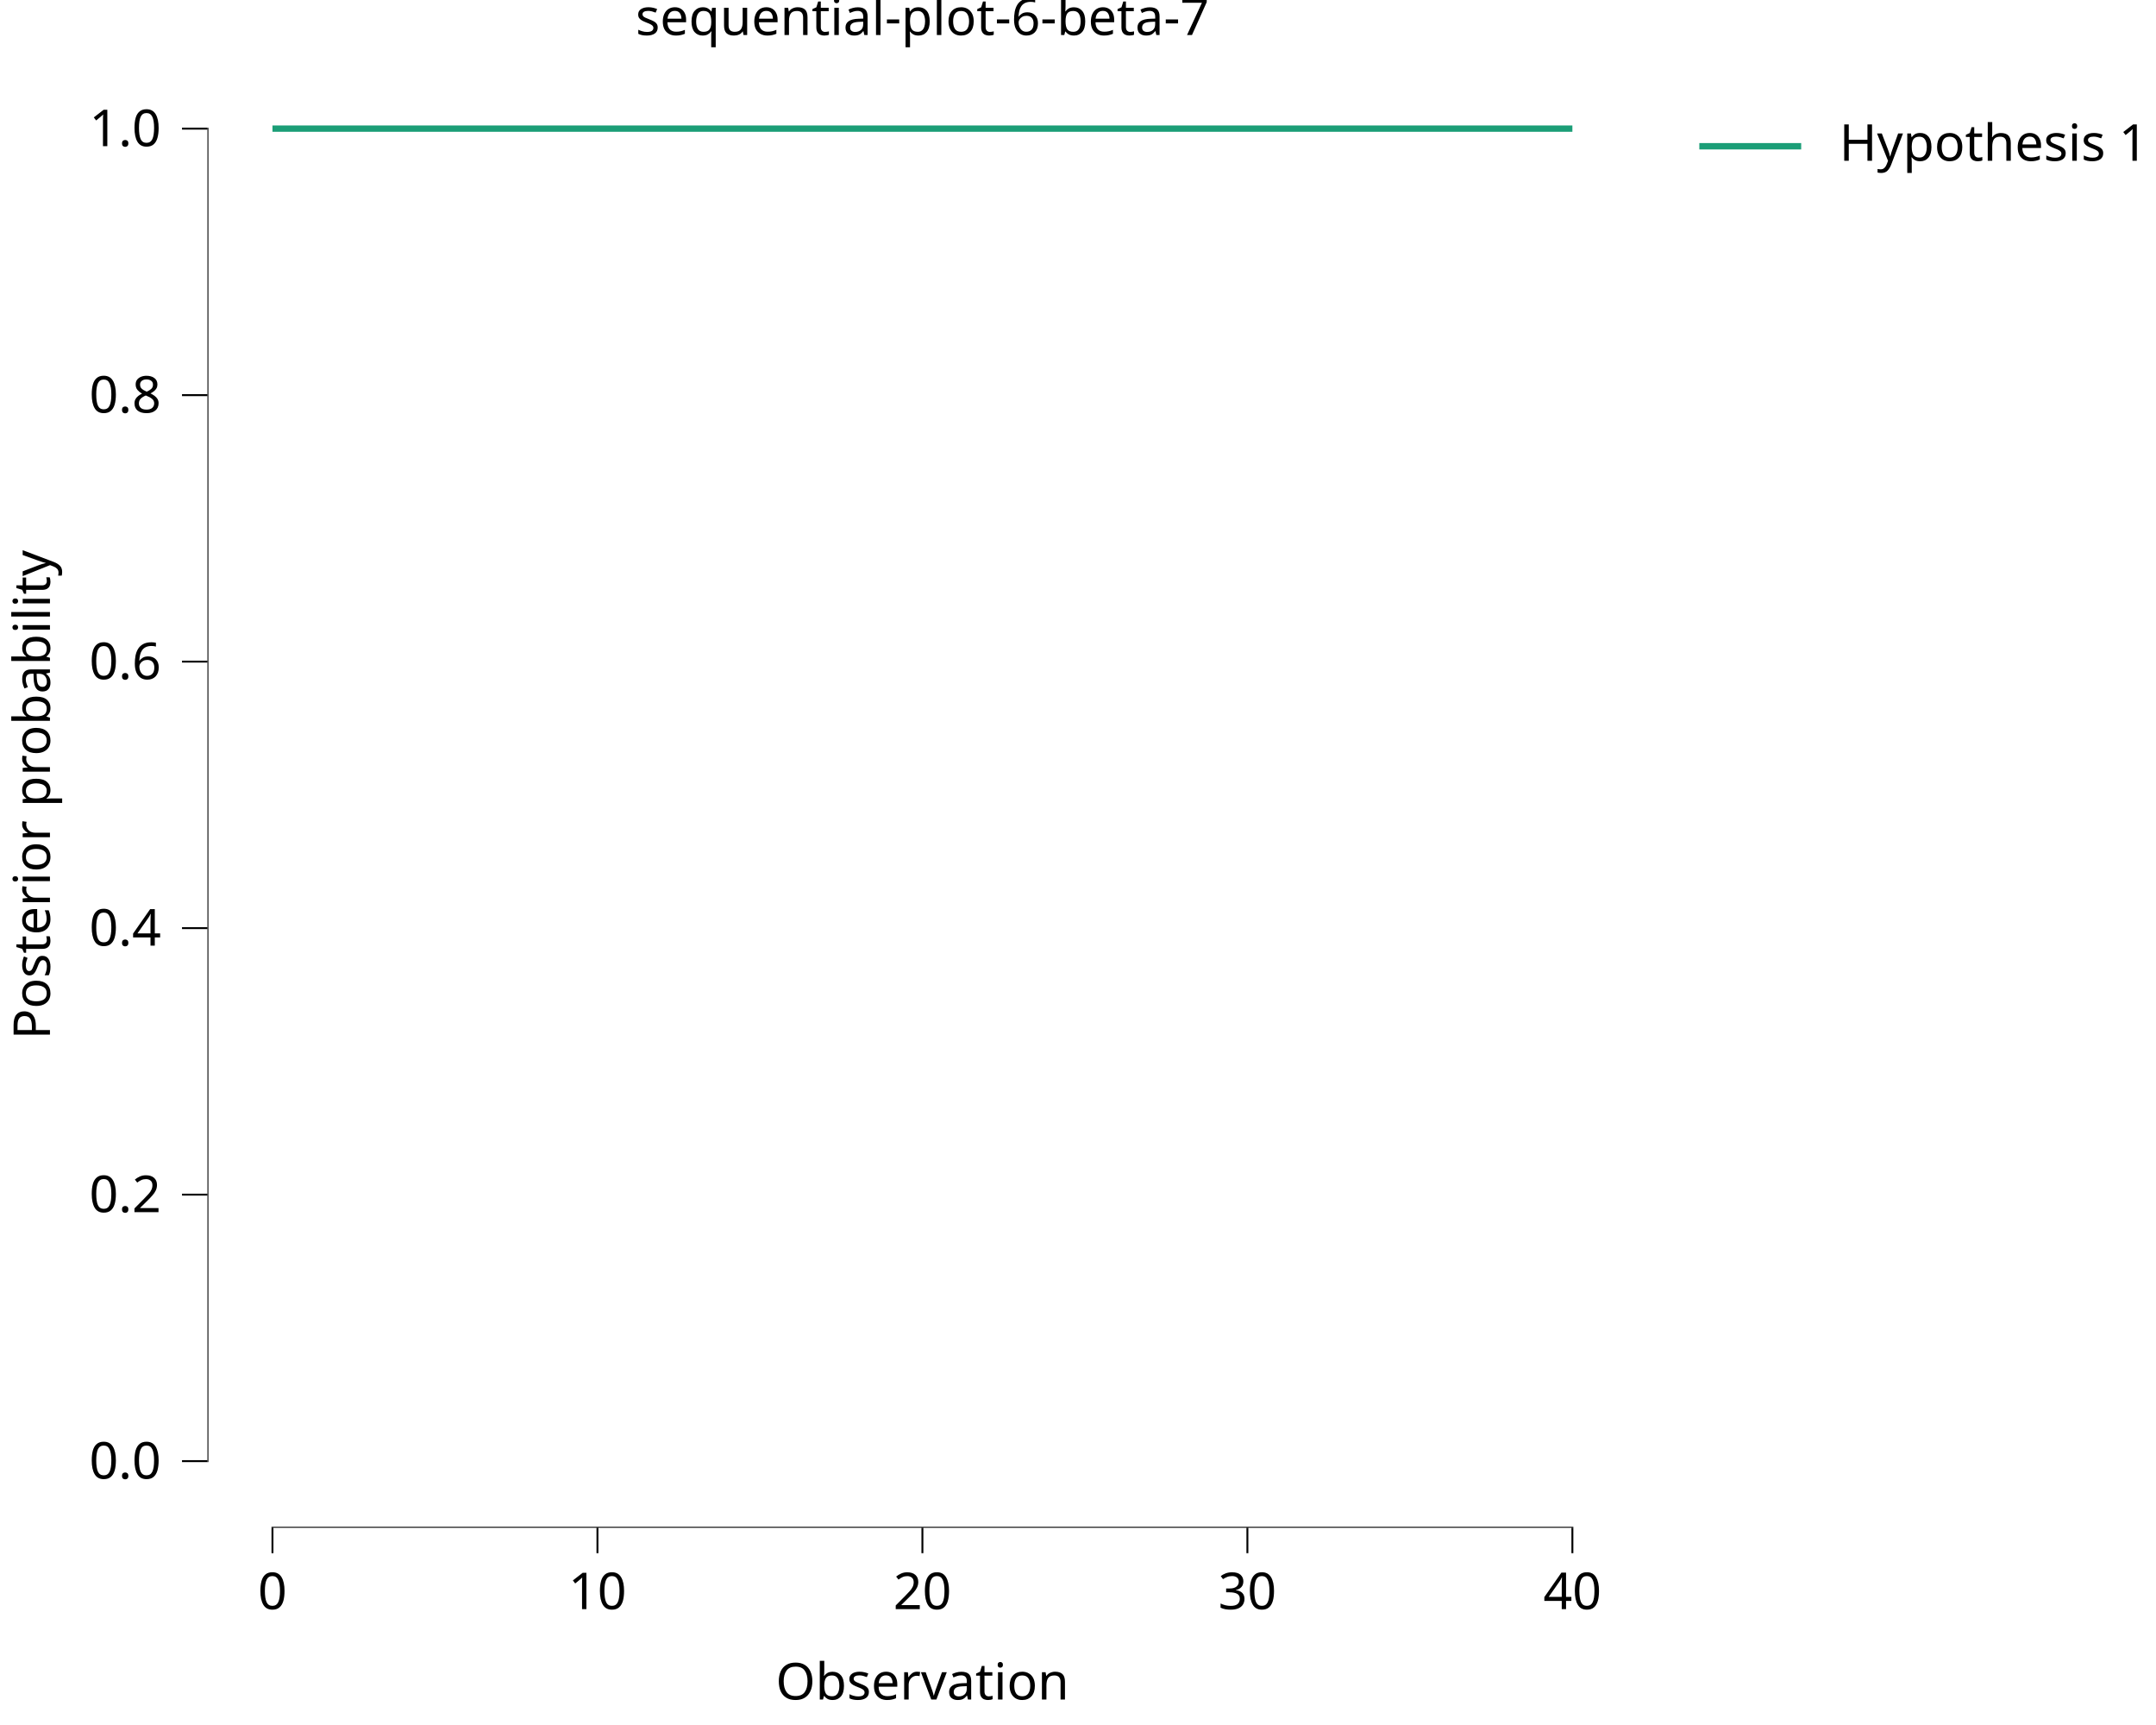
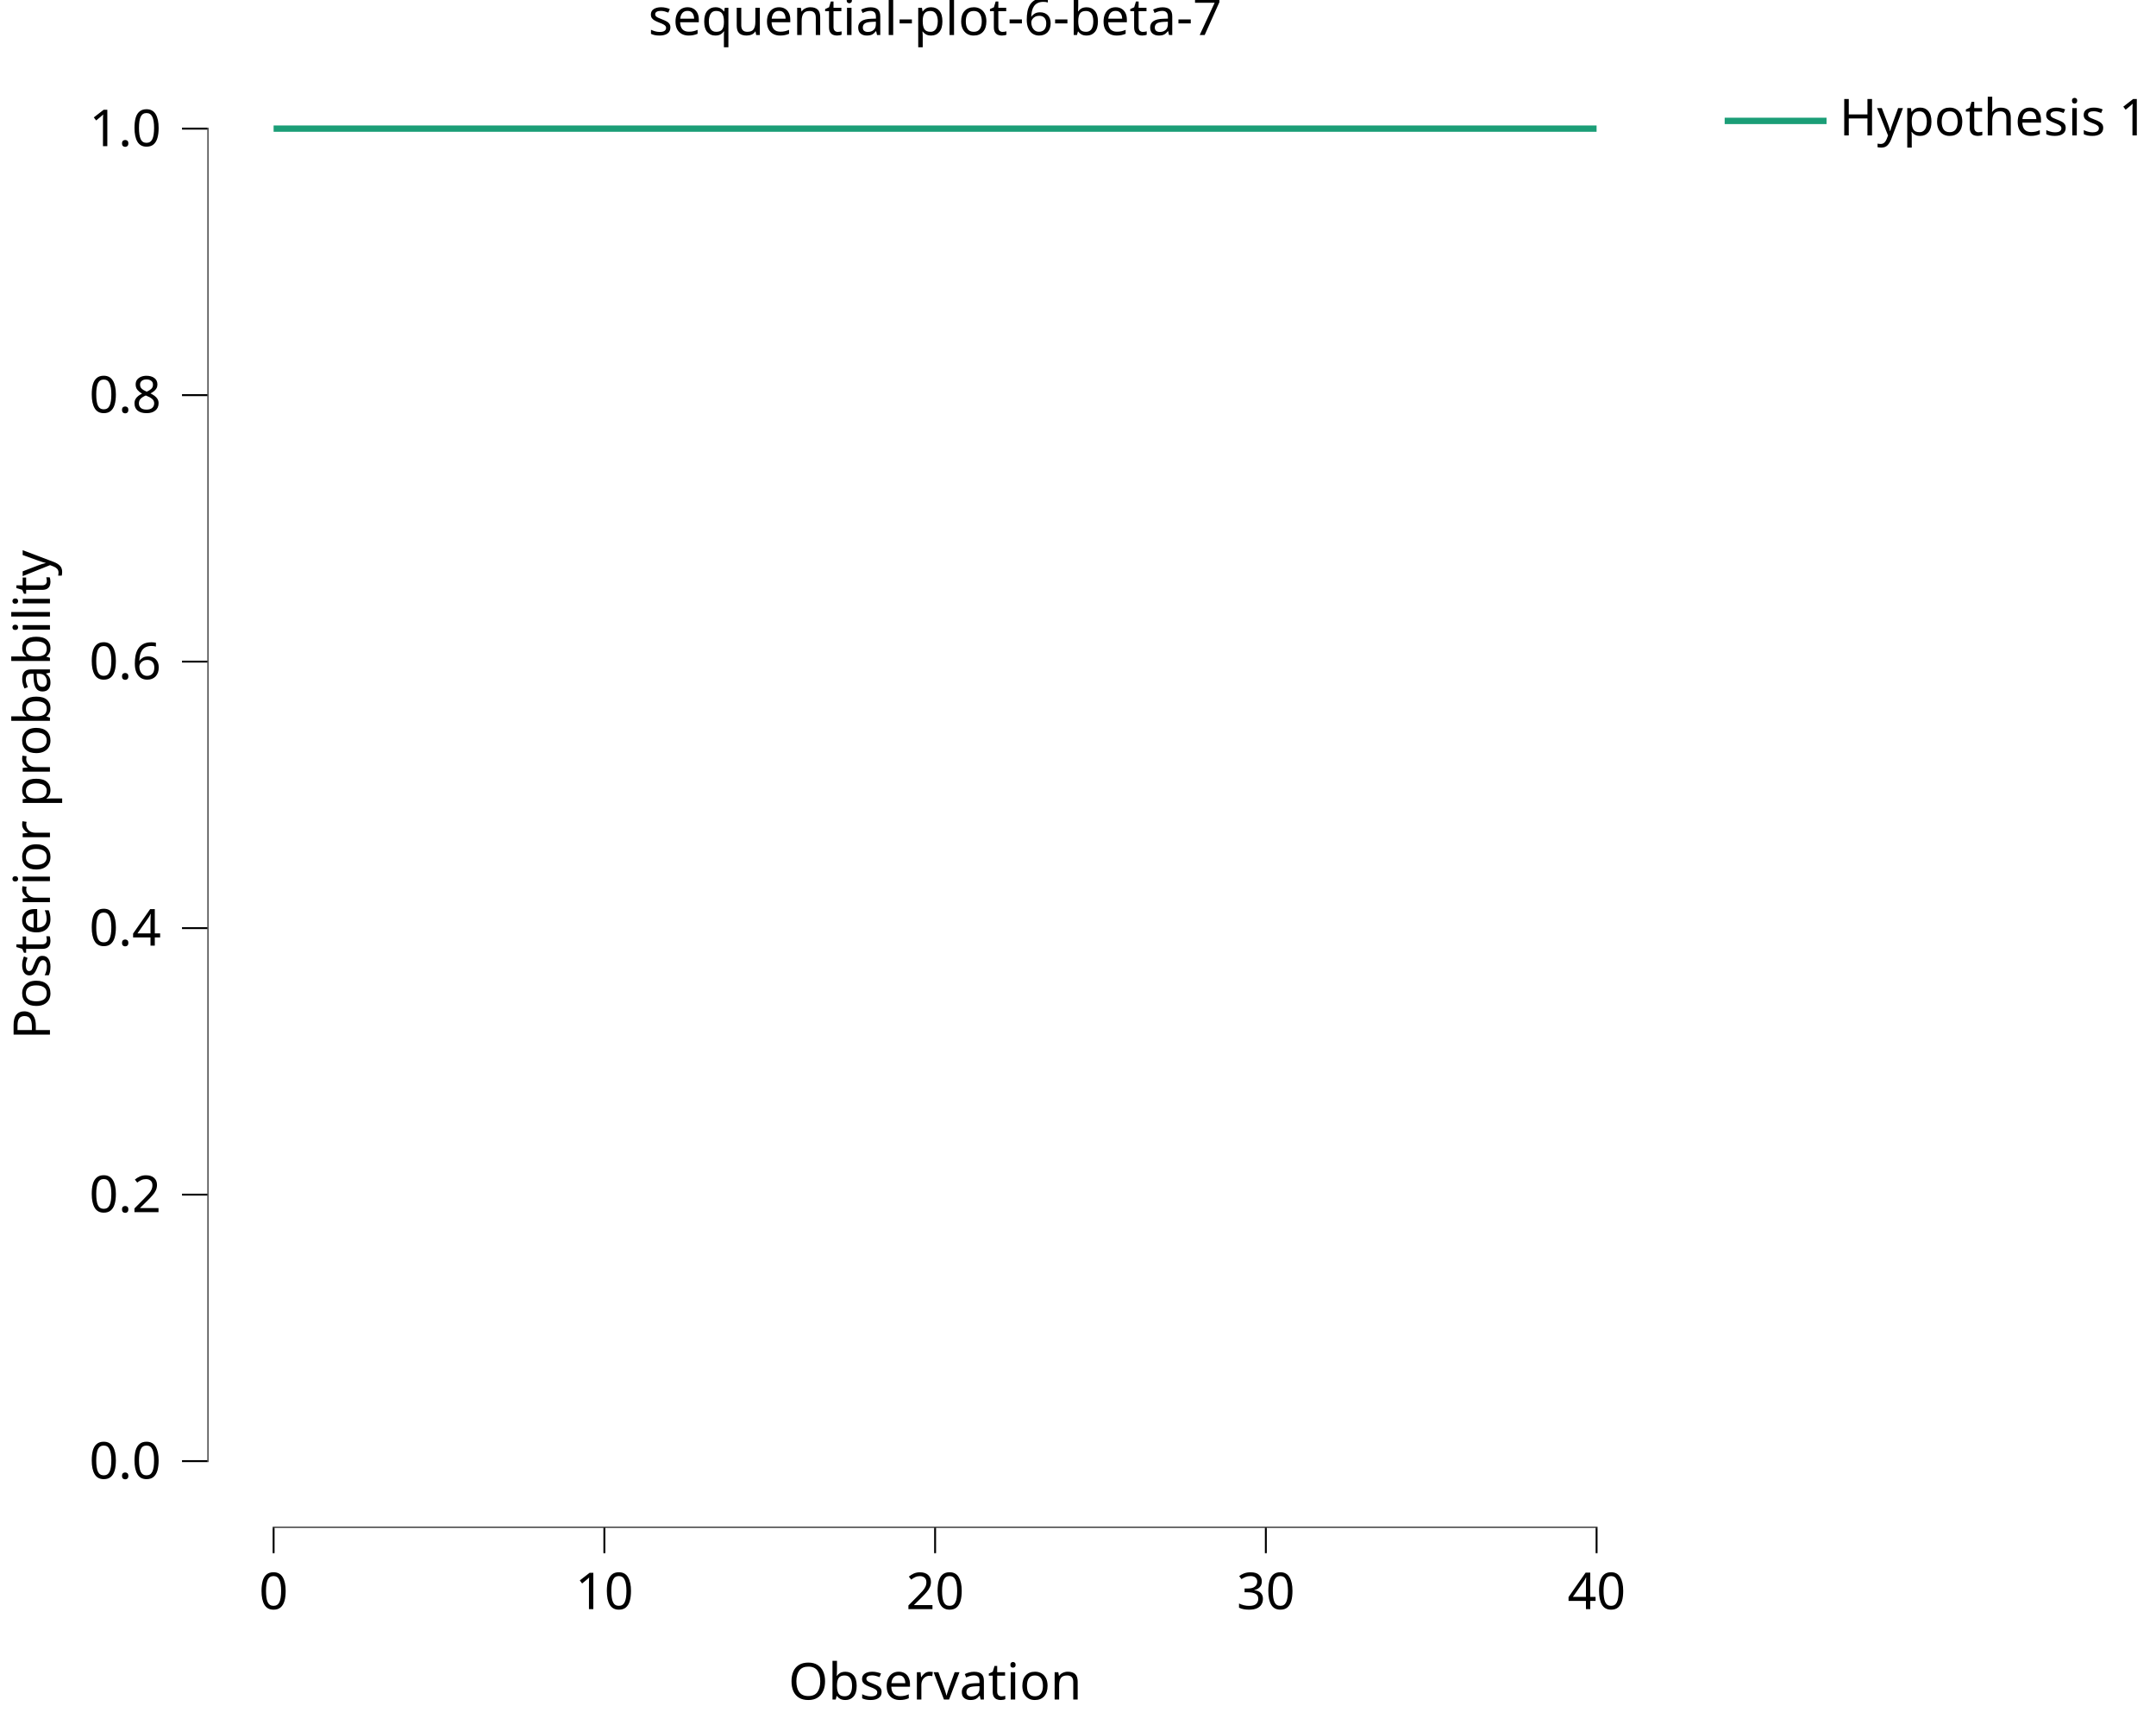
<svg xmlns="http://www.w3.org/2000/svg" class="svglite" data-engine-version="2.0" width="720.00pt" height="576.00pt" viewBox="0 0 720.00 576.00">
  <defs>
    <style type="text/css">
    .svglite line, .svglite polyline, .svglite polygon, .svglite path, .svglite rect, .svglite circle {
      fill: none;
      stroke: #000000;
      stroke-linecap: round;
      stroke-linejoin: round;
      stroke-miterlimit: 10.00;
    }
  </style>
  </defs>
  <rect width="100%" height="100%" style="stroke: none; fill: #FFFFFF;" />
  <defs>
    <clipPath id="cpMC4wMHw3MjAuMDB8MC4wMHw1NzYuMDA=">
      <rect x="0.00" y="0.00" width="720.00" height="576.00" />
    </clipPath>
  </defs>
  <g clip-path="url(#cpMC4wMHw3MjAuMDB8MC4wMHw1NzYuMDA=)">
    <rect x="-0" y="0.00" width="720.00" height="576.00" style="stroke-width: 10.67; stroke: none;" />
  </g>
  <defs>
-     <clipPath id="cpNjkuMjh8NTQ2LjgwfDIwLjcxfDUxMC4xNA==">
-       <rect x="69.28" y="20.71" width="477.52" height="489.43" />
+     <clipPath id="cpNjkuMjh8NTU1LjI3fDIwLjcxfDUxMC4xNA==">
+       <rect x="69.28" y="20.71" width="485.99" height="489.43" />
    </clipPath>
  </defs>
-   <g clip-path="url(#cpNjkuMjh8NTQ2LjgwfDIwLjcxfDUxMC4xNA==)">
-     <rect x="69.28" y="20.71" width="477.52" height="489.43" style="stroke-width: 10.67; stroke: none;" />
-     <polyline points="90.99,42.95 101.84,42.95 112.69,42.95 123.55,42.95 134.40,42.95 145.25,42.95 156.11,42.95 166.96,42.95 177.81,42.95 188.66,42.95 199.52,42.95 210.37,42.95 221.22,42.95 232.07,42.95 242.93,42.95 253.78,42.95 264.63,42.95 275.49,42.95 286.34,42.95 297.19,42.95 308.04,42.95 318.90,42.95 329.75,42.95 340.60,42.95 351.46,42.95 362.31,42.95 373.16,42.95 384.01,42.95 394.87,42.95 405.72,42.95 416.57,42.95 427.42,42.95 438.28,42.95 449.13,42.95 459.98,42.95 470.84,42.95 481.69,42.95 492.54,42.95 503.39,42.95 514.25,42.95 525.10,42.95 " style="stroke-width: 2.13; stroke: #1B9E77; stroke-linecap: butt;" />
-     <line x1="90.67" y1="510.14" x2="525.42" y2="510.14" style="stroke-width: 0.64; stroke-linecap: butt;" />
+   <g clip-path="url(#cpNjkuMjh8NTU1LjI3fDIwLjcxfDUxMC4xNA==)">
+     <rect x="69.28" y="20.71" width="485.99" height="489.43" style="stroke-width: 10.67; stroke: none;" />
+     <polyline points="91.37,42.95 102.42,42.95 113.46,42.95 124.51,42.95 135.55,42.95 146.60,42.95 157.65,42.95 168.69,42.95 179.74,42.95 190.78,42.95 201.83,42.95 212.87,42.95 223.92,42.95 234.96,42.95 246.01,42.95 257.05,42.95 268.10,42.95 279.14,42.95 290.19,42.95 301.23,42.95 312.28,42.95 323.32,42.95 334.37,42.95 345.41,42.95 356.46,42.95 367.50,42.95 378.55,42.95 389.59,42.95 400.64,42.95 411.68,42.95 422.73,42.95 433.78,42.95 444.82,42.95 455.87,42.95 466.91,42.95 477.96,42.95 489.00,42.95 500.05,42.95 511.09,42.95 522.14,42.95 533.18,42.95 " style="stroke-width: 2.13; stroke: #1B9E77; stroke-linecap: butt;" />
+     <line x1="91.06" y1="510.14" x2="533.50" y2="510.14" style="stroke-width: 0.64; stroke-linecap: butt;" />
    <line x1="69.28" y1="488.21" x2="69.28" y2="42.64" style="stroke-width: 0.64; stroke-linecap: butt;" />
-     <rect x="69.28" y="20.71" width="477.52" height="489.43" style="stroke-width: 0.00; stroke: none;" />
+     <rect x="69.28" y="20.71" width="485.99" height="489.43" style="stroke-width: 0.00; stroke: none;" />
  </g>
  <g clip-path="url(#cpMC4wMHw3MjAuMDB8MC4wMHw1NzYuMDA=)">
    <polyline points="69.28,510.14 69.28,20.71 " style="stroke-width: 0.00; stroke: none; stroke-linecap: butt;" />
    <text x="53.81" y="493.74" text-anchor="end" style="font-size: 17.00px; font-family: sans;" textLength="23.63px" lengthAdjust="spacingAndGlyphs">0.0</text>
    <text x="53.81" y="404.75" text-anchor="end" style="font-size: 17.00px; font-family: sans;" textLength="23.63px" lengthAdjust="spacingAndGlyphs">0.2</text>
    <text x="53.81" y="315.77" text-anchor="end" style="font-size: 17.00px; font-family: sans;" textLength="23.63px" lengthAdjust="spacingAndGlyphs">0.4</text>
    <text x="53.81" y="226.78" text-anchor="end" style="font-size: 17.00px; font-family: sans;" textLength="23.63px" lengthAdjust="spacingAndGlyphs">0.6</text>
    <text x="53.81" y="137.79" text-anchor="end" style="font-size: 17.00px; font-family: sans;" textLength="23.63px" lengthAdjust="spacingAndGlyphs">0.8</text>
    <text x="53.81" y="48.80" text-anchor="end" style="font-size: 17.00px; font-family: sans;" textLength="23.63px" lengthAdjust="spacingAndGlyphs">1.0</text>
    <polyline points="60.78,487.89 69.28,487.89 " style="stroke-width: 0.64; stroke-linecap: butt;" />
    <polyline points="60.78,398.91 69.28,398.91 " style="stroke-width: 0.64; stroke-linecap: butt;" />
    <polyline points="60.78,309.92 69.28,309.92 " style="stroke-width: 0.64; stroke-linecap: butt;" />
    <polyline points="60.78,220.93 69.28,220.93 " style="stroke-width: 0.64; stroke-linecap: butt;" />
    <polyline points="60.78,131.94 69.28,131.94 " style="stroke-width: 0.64; stroke-linecap: butt;" />
    <polyline points="60.78,42.95 69.28,42.95 " style="stroke-width: 0.64; stroke-linecap: butt;" />
-     <polyline points="69.28,510.14 546.80,510.14 " style="stroke-width: 0.00; stroke: none; stroke-linecap: butt;" />
-     <polyline points="90.99,518.64 90.99,510.14 " style="stroke-width: 0.64; stroke-linecap: butt;" />
-     <polyline points="199.52,518.64 199.52,510.14 " style="stroke-width: 0.64; stroke-linecap: butt;" />
-     <polyline points="308.04,518.64 308.04,510.14 " style="stroke-width: 0.64; stroke-linecap: butt;" />
-     <polyline points="416.57,518.64 416.57,510.14 " style="stroke-width: 0.64; stroke-linecap: butt;" />
-     <polyline points="525.10,518.64 525.10,510.14 " style="stroke-width: 0.64; stroke-linecap: butt;" />
-     <text x="90.99" y="537.32" text-anchor="middle" style="font-size: 17.00px; font-family: sans;" textLength="9.46px" lengthAdjust="spacingAndGlyphs">0</text>
-     <text x="199.52" y="537.32" text-anchor="middle" style="font-size: 17.00px; font-family: sans;" textLength="18.91px" lengthAdjust="spacingAndGlyphs">10</text>
-     <text x="308.04" y="537.32" text-anchor="middle" style="font-size: 17.00px; font-family: sans;" textLength="18.91px" lengthAdjust="spacingAndGlyphs">20</text>
-     <text x="416.57" y="537.32" text-anchor="middle" style="font-size: 17.00px; font-family: sans;" textLength="18.91px" lengthAdjust="spacingAndGlyphs">30</text>
-     <text x="525.10" y="537.32" text-anchor="middle" style="font-size: 17.00px; font-family: sans;" textLength="18.91px" lengthAdjust="spacingAndGlyphs">40</text>
-     <text x="308.04" y="567.49" text-anchor="middle" style="font-size: 17.00px; font-family: sans;" textLength="91.68px" lengthAdjust="spacingAndGlyphs">Observation</text>
+     <polyline points="69.28,510.14 555.27,510.14 " style="stroke-width: 0.00; stroke: none; stroke-linecap: butt;" />
+     <polyline points="91.37,518.64 91.37,510.14 " style="stroke-width: 0.64; stroke-linecap: butt;" />
+     <polyline points="201.83,518.64 201.83,510.14 " style="stroke-width: 0.64; stroke-linecap: butt;" />
+     <polyline points="312.28,518.64 312.28,510.14 " style="stroke-width: 0.64; stroke-linecap: butt;" />
+     <polyline points="422.73,518.64 422.73,510.14 " style="stroke-width: 0.64; stroke-linecap: butt;" />
+     <polyline points="533.18,518.64 533.18,510.14 " style="stroke-width: 0.64; stroke-linecap: butt;" />
+     <text x="91.37" y="537.32" text-anchor="middle" style="font-size: 17.00px; font-family: sans;" textLength="9.46px" lengthAdjust="spacingAndGlyphs">0</text>
+     <text x="201.83" y="537.32" text-anchor="middle" style="font-size: 17.00px; font-family: sans;" textLength="18.91px" lengthAdjust="spacingAndGlyphs">10</text>
+     <text x="312.28" y="537.32" text-anchor="middle" style="font-size: 17.00px; font-family: sans;" textLength="18.91px" lengthAdjust="spacingAndGlyphs">20</text>
+     <text x="422.73" y="537.32" text-anchor="middle" style="font-size: 17.00px; font-family: sans;" textLength="18.91px" lengthAdjust="spacingAndGlyphs">30</text>
+     <text x="533.18" y="537.32" text-anchor="middle" style="font-size: 17.00px; font-family: sans;" textLength="18.91px" lengthAdjust="spacingAndGlyphs">40</text>
+     <text x="312.28" y="567.49" text-anchor="middle" style="font-size: 17.00px; font-family: sans;" textLength="91.68px" lengthAdjust="spacingAndGlyphs">Observation</text>
    <text transform="translate(16.68,265.42) rotate(-90)" text-anchor="middle" style="font-size: 17.00px; font-family: sans;" textLength="150.25px" lengthAdjust="spacingAndGlyphs">Posterior probability</text>
-     <rect x="557.76" y="20.71" width="162.24" height="47.77" style="stroke-width: 0.75; stroke: none;" />
-     <rect x="557.76" y="20.71" width="162.24" height="47.77" style="stroke-width: 10.67; stroke: none;" />
-     <rect x="563.24" y="34.66" width="42.52" height="28.35" style="stroke-width: 10.67; stroke: none;" />
-     <line x1="567.49" y1="48.83" x2="601.51" y2="48.83" style="stroke-width: 2.13; stroke: #1B9E77; stroke-linecap: butt;" />
-     <text x="614.23" y="53.68" style="font-size: 17.00px; font-family: sans;" textLength="98.30px" lengthAdjust="spacingAndGlyphs">Hypothesis 1</text>
-     <text x="308.04" y="11.70" text-anchor="middle" style="font-size: 17.00px; font-family: sans;" textLength="179.56px" lengthAdjust="spacingAndGlyphs">sequential-plot-6-beta-7</text>
+     <rect x="566.23" y="20.71" width="153.77" height="39.31" style="stroke-width: 0.75; stroke: none;" />
+     <rect x="566.23" y="20.71" width="153.77" height="39.31" style="stroke-width: 10.67; stroke: none;" />
+     <rect x="571.71" y="26.19" width="42.52" height="28.35" style="stroke-width: 10.67; stroke: none;" />
+     <line x1="575.96" y1="40.36" x2="609.98" y2="40.36" style="stroke-width: 2.13; stroke: #1B9E77; stroke-linecap: butt;" />
+     <text x="614.23" y="45.21" style="font-size: 17.00px; font-family: sans;" textLength="98.30px" lengthAdjust="spacingAndGlyphs">Hypothesis 1</text>
+     <text x="312.28" y="11.70" text-anchor="middle" style="font-size: 17.00px; font-family: sans;" textLength="179.56px" lengthAdjust="spacingAndGlyphs">sequential-plot-6-beta-7</text>
  </g>
</svg>
